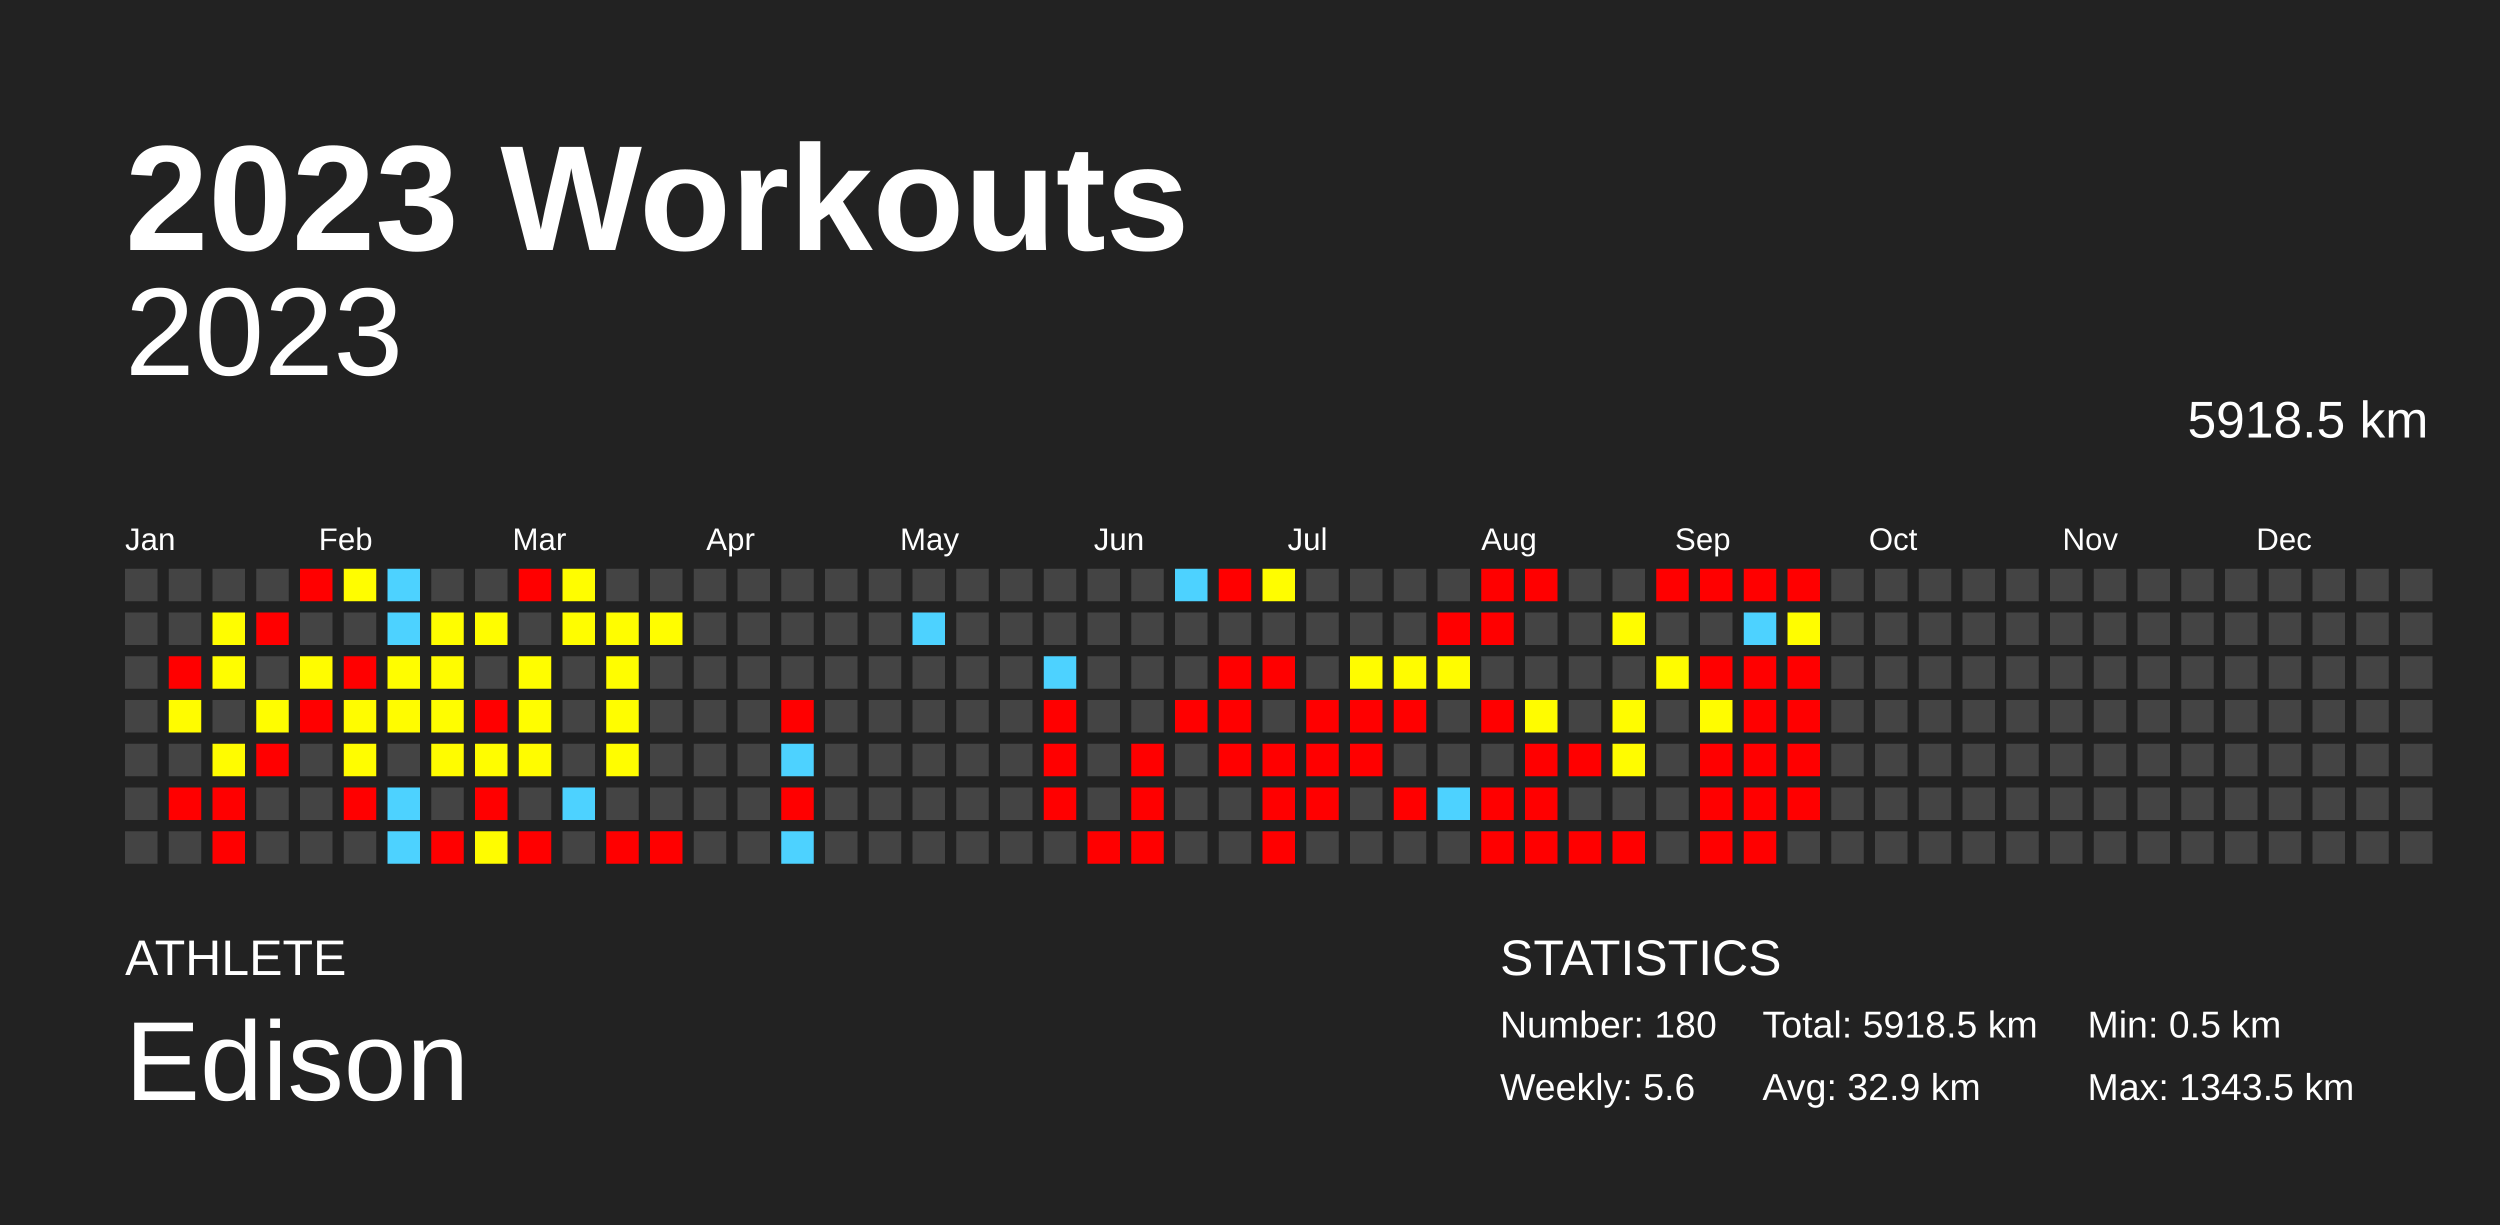
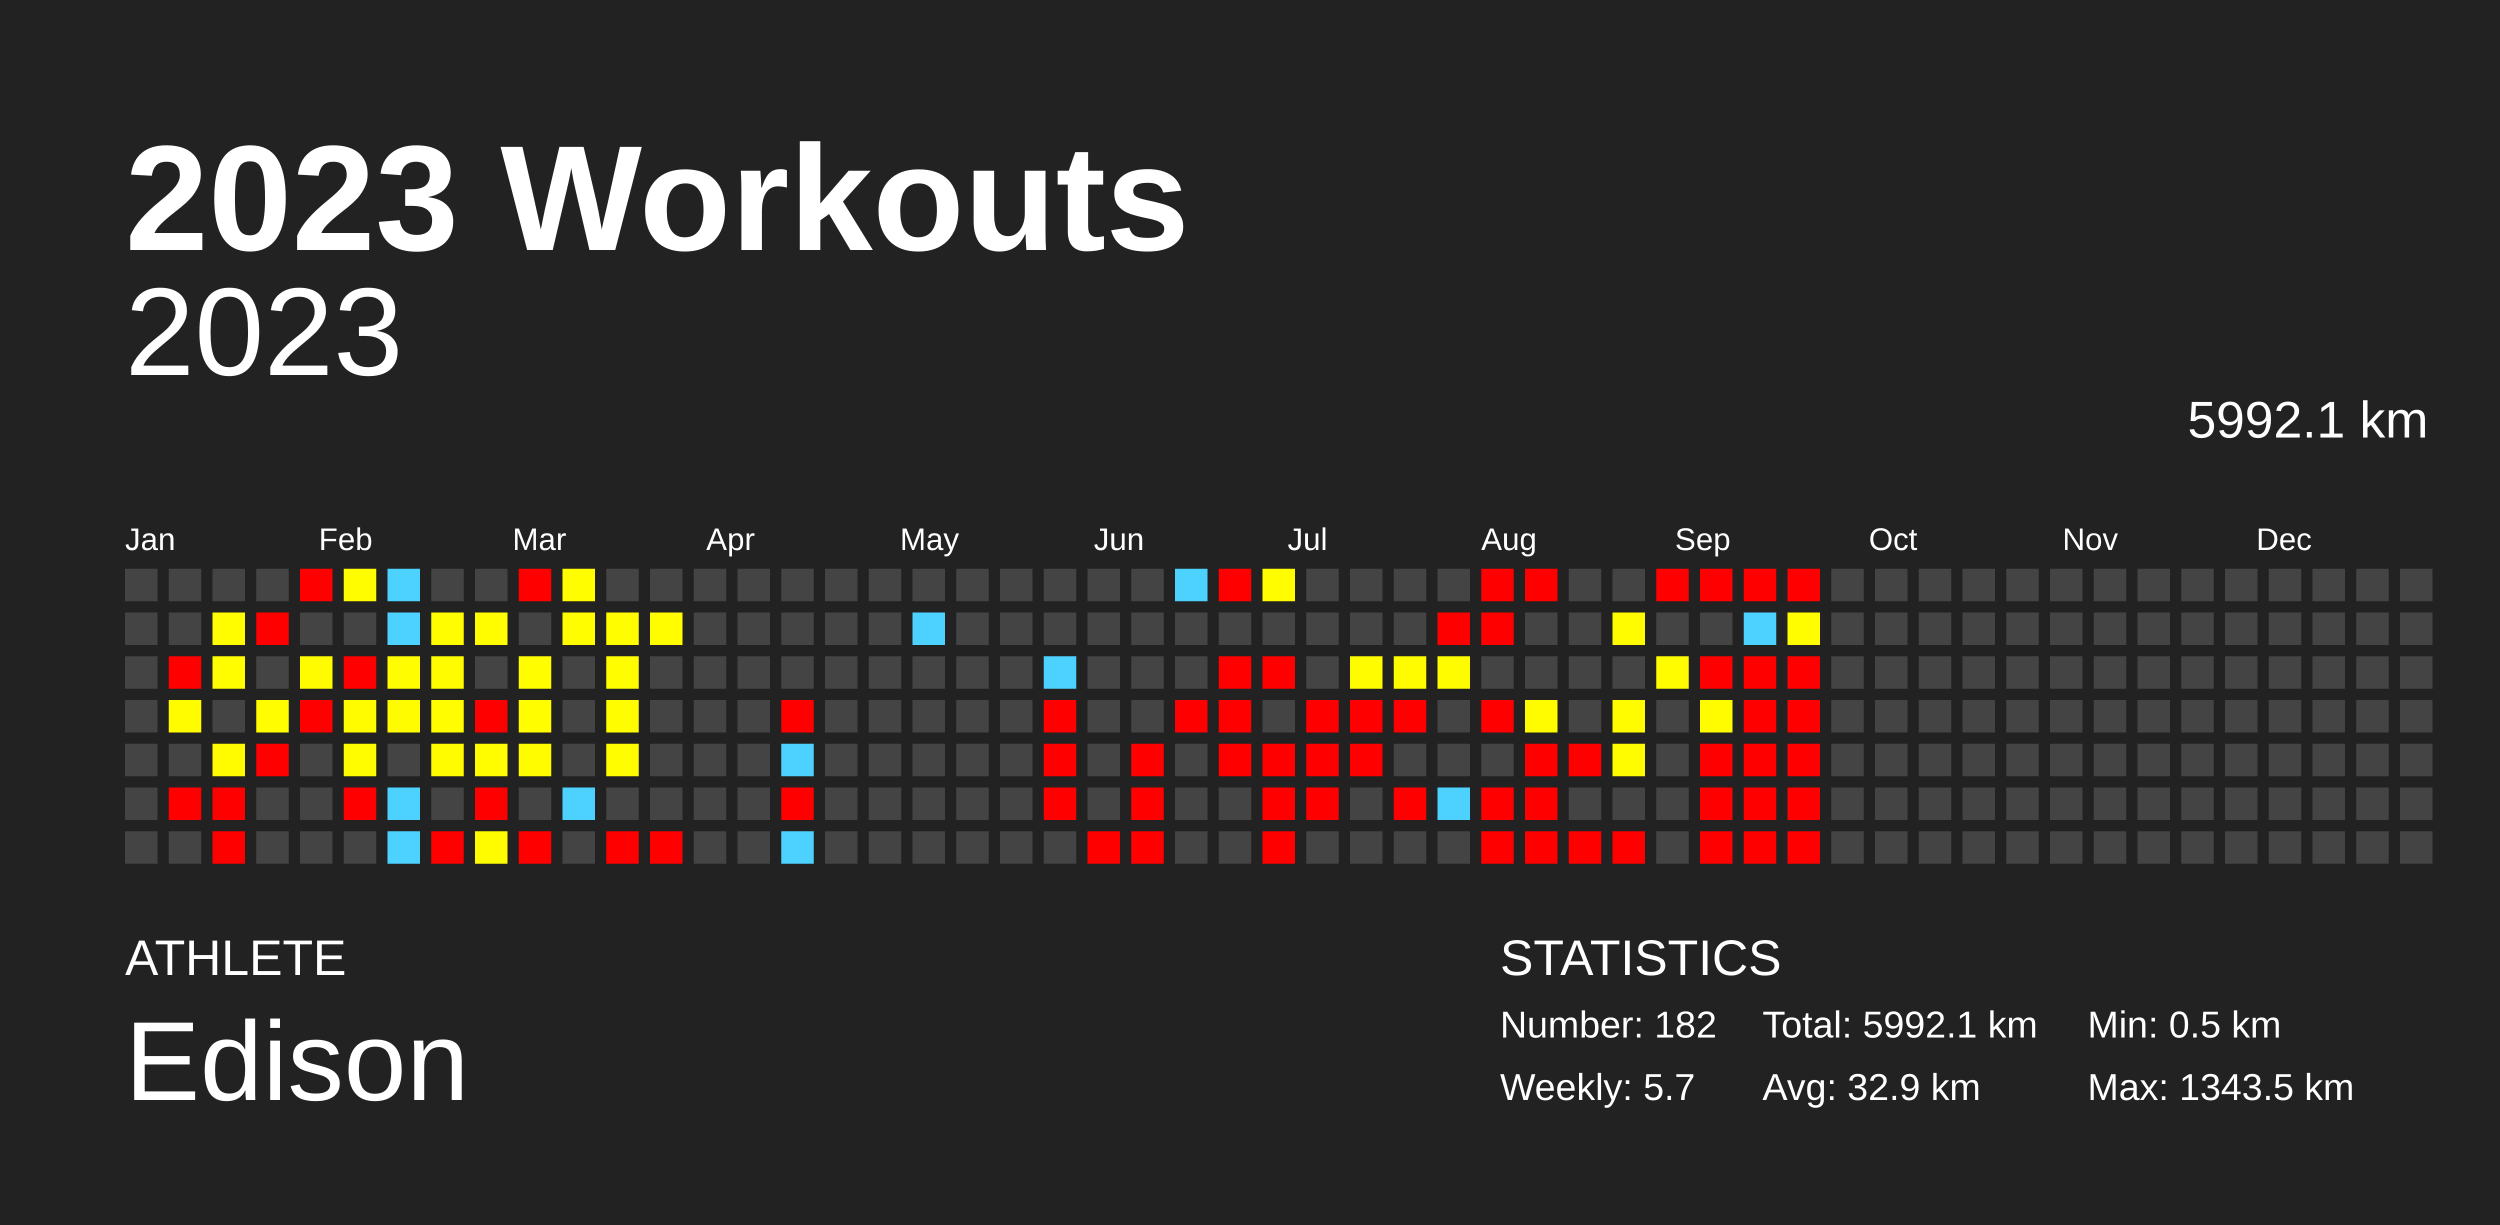
<svg xmlns="http://www.w3.org/2000/svg" baseProfile="full" height="98mm" version="1.1" viewBox="0,0,200,98" width="200mm">
  <defs />
  <rect fill="#222222" height="98" width="200" x="0" y="0" />
  <text fill="#FFFFFF" style="font-size:12px; font-family:Arial; font-weight:bold;" x="10" y="20">2023 Workouts</text>
  <text fill="#FFFFFF" style="font-size:4px; font-family:Arial" x="10" y="78">ATHLETE</text>
  <text fill="#FFFFFF" style="font-size:9px; font-family:Arial" x="10" y="88">Edison</text>
  <text fill="#FFFFFF" style="font-size:4px; font-family:Arial" x="120" y="78">STATISTICS</text>
-   <text fill="#FFFFFF" style="font-size:3px; font-family:Arial" x="120" y="83">Number: 180</text>
-   <text fill="#FFFFFF" style="font-size:3px; font-family:Arial" x="120" y="88">Weekly: 5.6</text>
-   <text fill="#FFFFFF" style="font-size:3px; font-family:Arial" x="141" y="83">Total: 5918.5 km</text>
+   <text fill="#FFFFFF" style="font-size:3px; font-family:Arial" x="120" y="83">Number: 182</text>
+   <text fill="#FFFFFF" style="font-size:3px; font-family:Arial" x="120" y="88">Weekly: 5.7</text>
+   <text fill="#FFFFFF" style="font-size:3px; font-family:Arial" x="141" y="83">Total: 5992.1 km</text>
  <text fill="#FFFFFF" style="font-size:3px; font-family:Arial" x="141" y="88">Avg: 32.9 km</text>
  <text fill="#FFFFFF" style="font-size:3px; font-family:Arial" x="167" y="83">Min: 0.5 km</text>
  <text fill="#FFFFFF" style="font-size:3px; font-family:Arial" x="167" y="88">Max: 1343.5 km</text>
  <text alignment-baseline="hanging" fill="#FFFFFF" style="font-size:10.0px; font-family:Arial;" x="10" y="30">2023</text>
-   <text alignment-baseline="hanging" fill="#FFFFFF" style="font-size:4.125px; font-family:Arial;" x="175" y="35">5918.5 km</text>
+   <text alignment-baseline="hanging" fill="#FFFFFF" style="font-size:4.125px; font-family:Arial;" x="175" y="35">5992.1 km</text>
  <text fill="#FFFFFF" style="font-size:2.5px; font-family:Arial" x="10.0" y="44">Jan</text>
  <text fill="#FFFFFF" style="font-size:2.5px; font-family:Arial" x="25.5" y="44">Feb</text>
  <text fill="#FFFFFF" style="font-size:2.5px; font-family:Arial" x="41.0" y="44">Mar</text>
  <text fill="#FFFFFF" style="font-size:2.5px; font-family:Arial" x="56.5" y="44">Apr</text>
  <text fill="#FFFFFF" style="font-size:2.5px; font-family:Arial" x="72.0" y="44">May</text>
  <text fill="#FFFFFF" style="font-size:2.5px; font-family:Arial" x="87.5" y="44">Jun</text>
  <text fill="#FFFFFF" style="font-size:2.5px; font-family:Arial" x="103.0" y="44">Jul</text>
  <text fill="#FFFFFF" style="font-size:2.5px; font-family:Arial" x="118.5" y="44">Aug</text>
  <text fill="#FFFFFF" style="font-size:2.5px; font-family:Arial" x="134.0" y="44">Sep</text>
  <text fill="#FFFFFF" style="font-size:2.5px; font-family:Arial" x="149.5" y="44">Oct</text>
  <text fill="#FFFFFF" style="font-size:2.5px; font-family:Arial" x="165.0" y="44">Nov</text>
  <text fill="#FFFFFF" style="font-size:2.5px; font-family:Arial" x="180.5" y="44">Dec</text>
  <rect fill="#444444" height="2.6" width="2.6" x="10.0" y="45.5" />
  <rect fill="#444444" height="2.6" width="2.6" x="10.0" y="49.0" />
  <rect fill="#444444" height="2.6" width="2.6" x="10.0" y="52.5" />
  <rect fill="#444444" height="2.6" width="2.6" x="10.0" y="56.0" />
  <rect fill="#444444" height="2.6" width="2.6" x="10.0" y="59.5" />
  <rect fill="#444444" height="2.6" width="2.6" x="10.0" y="63.0" />
  <rect fill="#444444" height="2.6" width="2.6" x="10.0" y="66.5" />
  <rect fill="#444444" height="2.6" width="2.6" x="13.5" y="45.5" />
  <rect fill="#444444" height="2.6" width="2.6" x="13.5" y="49.0" />
  <rect fill="red" height="2.6" width="2.6" x="13.5" y="52.5" />
  <rect fill="#fffc00" height="2.6" width="2.6" x="13.5" y="56.0" />
  <rect fill="#444444" height="2.6" width="2.6" x="13.5" y="59.5" />
  <rect fill="red" height="2.6" width="2.6" x="13.5" y="63.0" />
  <rect fill="#444444" height="2.6" width="2.6" x="13.5" y="66.5" />
  <rect fill="#444444" height="2.6" width="2.6" x="17.0" y="45.5" />
  <rect fill="#fffd00" height="2.6" width="2.6" x="17.0" y="49.0" />
  <rect fill="#fffd00" height="2.6" width="2.6" x="17.0" y="52.5" />
  <rect fill="#444444" height="2.6" width="2.6" x="17.0" y="56.0" />
  <rect fill="#fffc00" height="2.6" width="2.6" x="17.0" y="59.5" />
  <rect fill="red" height="2.6" width="2.6" x="17.0" y="63.0" />
  <rect fill="red" height="2.6" width="2.6" x="17.0" y="66.5" />
  <rect fill="#444444" height="2.6" width="2.6" x="20.5" y="45.5" />
  <rect fill="red" height="2.6" width="2.6" x="20.5" y="49.0" />
  <rect fill="#444444" height="2.6" width="2.6" x="20.5" y="52.5" />
  <rect fill="#fffd00" height="2.6" width="2.6" x="20.5" y="56.0" />
  <rect fill="red" height="2.6" width="2.6" x="20.5" y="59.5" />
  <rect fill="#444444" height="2.6" width="2.6" x="20.5" y="63.0" />
  <rect fill="#444444" height="2.6" width="2.6" x="20.5" y="66.5" />
  <rect fill="red" height="2.6" width="2.6" x="24.0" y="45.5" />
  <rect fill="#444444" height="2.6" width="2.6" x="24.0" y="49.0" />
  <rect fill="#fffc00" height="2.6" width="2.6" x="24.0" y="52.5" />
  <rect fill="red" height="2.6" width="2.6" x="24.0" y="56.0" />
  <rect fill="#444444" height="2.6" width="2.6" x="24.0" y="59.5" />
  <rect fill="#444444" height="2.6" width="2.6" x="24.0" y="63.0" />
  <rect fill="#444444" height="2.6" width="2.6" x="24.0" y="66.5" />
  <rect fill="#fffd00" height="2.6" width="2.6" x="27.5" y="45.5" />
  <rect fill="#444444" height="2.6" width="2.6" x="27.5" y="49.0" />
  <rect fill="red" height="2.6" width="2.6" x="27.5" y="52.5" />
  <rect fill="#fffc00" height="2.6" width="2.6" x="27.5" y="56.0" />
  <rect fill="#fffd00" height="2.6" width="2.6" x="27.5" y="59.5" />
  <rect fill="red" height="2.6" width="2.6" x="27.5" y="63.0" />
  <rect fill="#444444" height="2.6" width="2.6" x="27.5" y="66.5" />
  <rect fill="#4dd2ff" height="2.6" width="2.6" x="31.0" y="45.5" />
  <rect fill="#4dd2ff" height="2.6" width="2.6" x="31.0" y="49.0" />
  <rect fill="#fffd00" height="2.6" width="2.6" x="31.0" y="52.5" />
  <rect fill="#fffc00" height="2.6" width="2.6" x="31.0" y="56.0" />
  <rect fill="#444444" height="2.6" width="2.6" x="31.0" y="59.5" />
  <rect fill="#4dd2ff" height="2.6" width="2.6" x="31.0" y="63.0" />
  <rect fill="#4dd2ff" height="2.6" width="2.6" x="31.0" y="66.5" />
  <rect fill="#444444" height="2.6" width="2.6" x="34.5" y="45.5" />
  <rect fill="#fffd00" height="2.6" width="2.6" x="34.5" y="49.0" />
  <rect fill="#fffc00" height="2.6" width="2.6" x="34.5" y="52.5" />
  <rect fill="#fffd00" height="2.6" width="2.6" x="34.5" y="56.0" />
  <rect fill="#fffc00" height="2.6" width="2.6" x="34.5" y="59.5" />
  <rect fill="#444444" height="2.6" width="2.6" x="34.5" y="63.0" />
  <rect fill="red" height="2.6" width="2.6" x="34.5" y="66.5" />
  <rect fill="#444444" height="2.6" width="2.6" x="38.0" y="45.5" />
  <rect fill="#fffd00" height="2.6" width="2.6" x="38.0" y="49.0" />
  <rect fill="#444444" height="2.6" width="2.6" x="38.0" y="52.5" />
  <rect fill="red" height="2.6" width="2.6" x="38.0" y="56.0" />
  <rect fill="#fffd00" height="2.6" width="2.6" x="38.0" y="59.5" />
  <rect fill="red" height="2.6" width="2.6" x="38.0" y="63.0" />
  <rect fill="#fffc00" height="2.6" width="2.6" x="38.0" y="66.5" />
  <rect fill="red" height="2.6" width="2.6" x="41.5" y="45.5" />
  <rect fill="#444444" height="2.6" width="2.6" x="41.5" y="49.0" />
  <rect fill="#fffd00" height="2.6" width="2.6" x="41.5" y="52.5" />
  <rect fill="#fffd00" height="2.6" width="2.6" x="41.5" y="56.0" />
  <rect fill="#fffc00" height="2.6" width="2.6" x="41.5" y="59.5" />
  <rect fill="#444444" height="2.6" width="2.6" x="41.5" y="63.0" />
  <rect fill="red" height="2.6" width="2.6" x="41.5" y="66.5" />
  <rect fill="#fffd00" height="2.6" width="2.6" x="45.0" y="45.5" />
  <rect fill="#fffd00" height="2.6" width="2.6" x="45.0" y="49.0" />
  <rect fill="#444444" height="2.6" width="2.6" x="45.0" y="52.5" />
  <rect fill="#444444" height="2.6" width="2.6" x="45.0" y="56.0" />
  <rect fill="#444444" height="2.6" width="2.6" x="45.0" y="59.5" />
  <rect fill="#4dd2ff" height="2.6" width="2.6" x="45.0" y="63.0" />
  <rect fill="#444444" height="2.6" width="2.6" x="45.0" y="66.5" />
  <rect fill="#444444" height="2.6" width="2.6" x="48.5" y="45.5" />
  <rect fill="#fffd00" height="2.6" width="2.6" x="48.5" y="49.0" />
  <rect fill="#fffd00" height="2.6" width="2.6" x="48.5" y="52.5" />
  <rect fill="#fffd00" height="2.6" width="2.6" x="48.5" y="56.0" />
  <rect fill="#fffd00" height="2.6" width="2.6" x="48.5" y="59.5" />
  <rect fill="#444444" height="2.6" width="2.6" x="48.5" y="63.0" />
  <rect fill="red" height="2.6" width="2.6" x="48.5" y="66.5" />
  <rect fill="#444444" height="2.6" width="2.6" x="52.0" y="45.5" />
  <rect fill="#fffd00" height="2.6" width="2.6" x="52.0" y="49.0" />
  <rect fill="#444444" height="2.6" width="2.6" x="52.0" y="52.5" />
  <rect fill="#444444" height="2.6" width="2.6" x="52.0" y="56.0" />
  <rect fill="#444444" height="2.6" width="2.6" x="52.0" y="59.5" />
  <rect fill="#444444" height="2.6" width="2.6" x="52.0" y="63.0" />
  <rect fill="red" height="2.6" width="2.6" x="52.0" y="66.5" />
  <rect fill="#444444" height="2.6" width="2.6" x="55.5" y="45.5" />
  <rect fill="#444444" height="2.6" width="2.6" x="55.5" y="49.0" />
  <rect fill="#444444" height="2.6" width="2.6" x="55.5" y="52.5" />
  <rect fill="#444444" height="2.6" width="2.6" x="55.5" y="56.0" />
  <rect fill="#444444" height="2.6" width="2.6" x="55.5" y="59.5" />
  <rect fill="#444444" height="2.6" width="2.6" x="55.5" y="63.0" />
  <rect fill="#444444" height="2.6" width="2.6" x="55.5" y="66.5" />
  <rect fill="#444444" height="2.6" width="2.6" x="59.0" y="45.5" />
  <rect fill="#444444" height="2.6" width="2.6" x="59.0" y="49.0" />
  <rect fill="#444444" height="2.6" width="2.6" x="59.0" y="52.5" />
  <rect fill="#444444" height="2.6" width="2.6" x="59.0" y="56.0" />
  <rect fill="#444444" height="2.6" width="2.6" x="59.0" y="59.5" />
  <rect fill="#444444" height="2.6" width="2.6" x="59.0" y="63.0" />
  <rect fill="#444444" height="2.6" width="2.6" x="59.0" y="66.5" />
  <rect fill="#444444" height="2.6" width="2.6" x="62.5" y="45.5" />
  <rect fill="#444444" height="2.6" width="2.6" x="62.5" y="49.0" />
  <rect fill="#444444" height="2.6" width="2.6" x="62.5" y="52.5" />
  <rect fill="red" height="2.6" width="2.6" x="62.5" y="56.0" />
  <rect fill="#4dd2ff" height="2.6" width="2.6" x="62.5" y="59.5" />
  <rect fill="red" height="2.6" width="2.6" x="62.5" y="63.0" />
  <rect fill="#4dd2ff" height="2.6" width="2.6" x="62.5" y="66.5" />
  <rect fill="#444444" height="2.6" width="2.6" x="66.0" y="45.5" />
  <rect fill="#444444" height="2.6" width="2.6" x="66.0" y="49.0" />
  <rect fill="#444444" height="2.6" width="2.6" x="66.0" y="52.5" />
  <rect fill="#444444" height="2.6" width="2.6" x="66.0" y="56.0" />
  <rect fill="#444444" height="2.6" width="2.6" x="66.0" y="59.5" />
  <rect fill="#444444" height="2.6" width="2.6" x="66.0" y="63.0" />
  <rect fill="#444444" height="2.6" width="2.6" x="66.0" y="66.5" />
  <rect fill="#444444" height="2.6" width="2.6" x="69.5" y="45.5" />
  <rect fill="#444444" height="2.6" width="2.6" x="69.5" y="49.0" />
  <rect fill="#444444" height="2.6" width="2.6" x="69.5" y="52.5" />
  <rect fill="#444444" height="2.6" width="2.6" x="69.5" y="56.0" />
  <rect fill="#444444" height="2.6" width="2.6" x="69.5" y="59.5" />
  <rect fill="#444444" height="2.6" width="2.6" x="69.5" y="63.0" />
  <rect fill="#444444" height="2.6" width="2.6" x="69.5" y="66.5" />
  <rect fill="#444444" height="2.6" width="2.6" x="73.0" y="45.5" />
  <rect fill="#4dd2ff" height="2.6" width="2.6" x="73.0" y="49.0" />
  <rect fill="#444444" height="2.6" width="2.6" x="73.0" y="52.5" />
  <rect fill="#444444" height="2.6" width="2.6" x="73.0" y="56.0" />
  <rect fill="#444444" height="2.6" width="2.6" x="73.0" y="59.5" />
  <rect fill="#444444" height="2.6" width="2.6" x="73.0" y="63.0" />
  <rect fill="#444444" height="2.6" width="2.6" x="73.0" y="66.5" />
  <rect fill="#444444" height="2.6" width="2.6" x="76.5" y="45.5" />
  <rect fill="#444444" height="2.6" width="2.6" x="76.5" y="49.0" />
  <rect fill="#444444" height="2.6" width="2.6" x="76.5" y="52.5" />
  <rect fill="#444444" height="2.6" width="2.6" x="76.5" y="56.0" />
  <rect fill="#444444" height="2.6" width="2.6" x="76.5" y="59.5" />
  <rect fill="#444444" height="2.6" width="2.6" x="76.5" y="63.0" />
  <rect fill="#444444" height="2.6" width="2.6" x="76.5" y="66.5" />
  <rect fill="#444444" height="2.6" width="2.6" x="80.0" y="45.5" />
  <rect fill="#444444" height="2.6" width="2.6" x="80.0" y="49.0" />
  <rect fill="#444444" height="2.6" width="2.6" x="80.0" y="52.5" />
  <rect fill="#444444" height="2.6" width="2.6" x="80.0" y="56.0" />
  <rect fill="#444444" height="2.6" width="2.6" x="80.0" y="59.5" />
  <rect fill="#444444" height="2.6" width="2.6" x="80.0" y="63.0" />
  <rect fill="#444444" height="2.6" width="2.6" x="80.0" y="66.5" />
  <rect fill="#444444" height="2.6" width="2.6" x="83.5" y="45.5" />
  <rect fill="#444444" height="2.6" width="2.6" x="83.5" y="49.0" />
  <rect fill="#4dd2ff" height="2.6" width="2.6" x="83.5" y="52.5" />
  <rect fill="red" height="2.6" width="2.6" x="83.5" y="56.0" />
  <rect fill="red" height="2.6" width="2.6" x="83.5" y="59.5" />
  <rect fill="red" height="2.6" width="2.6" x="83.5" y="63.0" />
  <rect fill="#444444" height="2.6" width="2.6" x="83.5" y="66.5" />
  <rect fill="#444444" height="2.6" width="2.6" x="87.0" y="45.5" />
  <rect fill="#444444" height="2.6" width="2.6" x="87.0" y="49.0" />
  <rect fill="#444444" height="2.6" width="2.6" x="87.0" y="52.5" />
  <rect fill="#444444" height="2.6" width="2.6" x="87.0" y="56.0" />
  <rect fill="#444444" height="2.6" width="2.6" x="87.0" y="59.5" />
  <rect fill="#444444" height="2.6" width="2.6" x="87.0" y="63.0" />
  <rect fill="red" height="2.6" width="2.6" x="87.0" y="66.5" />
  <rect fill="#444444" height="2.6" width="2.6" x="90.5" y="45.5" />
  <rect fill="#444444" height="2.6" width="2.6" x="90.5" y="49.0" />
  <rect fill="#444444" height="2.6" width="2.6" x="90.5" y="52.5" />
  <rect fill="#444444" height="2.6" width="2.6" x="90.5" y="56.0" />
  <rect fill="red" height="2.6" width="2.6" x="90.5" y="59.5" />
  <rect fill="red" height="2.6" width="2.6" x="90.5" y="63.0" />
  <rect fill="red" height="2.6" width="2.6" x="90.5" y="66.5" />
  <rect fill="#4dd2ff" height="2.6" width="2.6" x="94.0" y="45.5" />
  <rect fill="#444444" height="2.6" width="2.6" x="94.0" y="49.0" />
  <rect fill="#444444" height="2.6" width="2.6" x="94.0" y="52.5" />
  <rect fill="red" height="2.6" width="2.6" x="94.0" y="56.0" />
  <rect fill="#444444" height="2.6" width="2.6" x="94.0" y="59.5" />
  <rect fill="#444444" height="2.6" width="2.6" x="94.0" y="63.0" />
  <rect fill="#444444" height="2.6" width="2.6" x="94.0" y="66.5" />
  <rect fill="red" height="2.6" width="2.6" x="97.5" y="45.5" />
  <rect fill="#444444" height="2.6" width="2.6" x="97.5" y="49.0" />
  <rect fill="red" height="2.6" width="2.6" x="97.5" y="52.5" />
  <rect fill="red" height="2.6" width="2.6" x="97.5" y="56.0" />
  <rect fill="red" height="2.6" width="2.6" x="97.5" y="59.5" />
  <rect fill="#444444" height="2.6" width="2.6" x="97.5" y="63.0" />
  <rect fill="#444444" height="2.6" width="2.6" x="97.5" y="66.5" />
  <rect fill="#fffd00" height="2.6" width="2.6" x="101.0" y="45.5" />
  <rect fill="#444444" height="2.6" width="2.6" x="101.0" y="49.0" />
  <rect fill="red" height="2.6" width="2.6" x="101.0" y="52.5" />
  <rect fill="#444444" height="2.6" width="2.6" x="101.0" y="56.0" />
  <rect fill="red" height="2.6" width="2.6" x="101.0" y="59.5" />
  <rect fill="red" height="2.6" width="2.6" x="101.0" y="63.0" />
  <rect fill="red" height="2.6" width="2.6" x="101.0" y="66.5" />
  <rect fill="#444444" height="2.6" width="2.6" x="104.5" y="45.5" />
  <rect fill="#444444" height="2.6" width="2.6" x="104.5" y="49.0" />
  <rect fill="#444444" height="2.6" width="2.6" x="104.5" y="52.5" />
  <rect fill="red" height="2.6" width="2.6" x="104.5" y="56.0" />
  <rect fill="red" height="2.6" width="2.6" x="104.5" y="59.5" />
  <rect fill="red" height="2.6" width="2.6" x="104.5" y="63.0" />
  <rect fill="#444444" height="2.6" width="2.6" x="104.5" y="66.5" />
  <rect fill="#444444" height="2.6" width="2.6" x="108.0" y="45.5" />
  <rect fill="#444444" height="2.6" width="2.6" x="108.0" y="49.0" />
  <rect fill="#fffc00" height="2.6" width="2.6" x="108.0" y="52.5" />
  <rect fill="red" height="2.6" width="2.6" x="108.0" y="56.0" />
  <rect fill="red" height="2.6" width="2.6" x="108.0" y="59.5" />
  <rect fill="#444444" height="2.6" width="2.6" x="108.0" y="63.0" />
  <rect fill="#444444" height="2.6" width="2.6" x="108.0" y="66.5" />
  <rect fill="#444444" height="2.6" width="2.6" x="111.5" y="45.5" />
  <rect fill="#444444" height="2.6" width="2.6" x="111.5" y="49.0" />
  <rect fill="#fffc00" height="2.6" width="2.6" x="111.5" y="52.5" />
  <rect fill="red" height="2.6" width="2.6" x="111.5" y="56.0" />
  <rect fill="#444444" height="2.6" width="2.6" x="111.5" y="59.5" />
  <rect fill="red" height="2.6" width="2.6" x="111.5" y="63.0" />
  <rect fill="#444444" height="2.6" width="2.6" x="111.5" y="66.5" />
  <rect fill="#444444" height="2.6" width="2.6" x="115.0" y="45.5" />
  <rect fill="red" height="2.6" width="2.6" x="115.0" y="49.0" />
  <rect fill="#fffc00" height="2.6" width="2.6" x="115.0" y="52.5" />
  <rect fill="#444444" height="2.6" width="2.6" x="115.0" y="56.0" />
  <rect fill="#444444" height="2.6" width="2.6" x="115.0" y="59.5" />
  <rect fill="#4dd2ff" height="2.6" width="2.6" x="115.0" y="63.0" />
  <rect fill="#444444" height="2.6" width="2.6" x="115.0" y="66.5" />
  <rect fill="red" height="2.6" width="2.6" x="118.5" y="45.5" />
  <rect fill="red" height="2.6" width="2.6" x="118.5" y="49.0" />
  <rect fill="#444444" height="2.6" width="2.6" x="118.5" y="52.5" />
  <rect fill="red" height="2.6" width="2.6" x="118.5" y="56.0" />
  <rect fill="#444444" height="2.6" width="2.6" x="118.5" y="59.5" />
  <rect fill="red" height="2.6" width="2.6" x="118.5" y="63.0" />
  <rect fill="red" height="2.6" width="2.6" x="118.5" y="66.5" />
  <rect fill="red" height="2.6" width="2.6" x="122.0" y="45.5" />
  <rect fill="#444444" height="2.6" width="2.6" x="122.0" y="49.0" />
  <rect fill="#444444" height="2.6" width="2.6" x="122.0" y="52.5" />
  <rect fill="#fffc00" height="2.6" width="2.6" x="122.0" y="56.0" />
  <rect fill="red" height="2.6" width="2.6" x="122.0" y="59.5" />
  <rect fill="red" height="2.6" width="2.6" x="122.0" y="63.0" />
  <rect fill="red" height="2.6" width="2.6" x="122.0" y="66.5" />
  <rect fill="#444444" height="2.6" width="2.6" x="125.5" y="45.5" />
  <rect fill="#444444" height="2.6" width="2.6" x="125.5" y="49.0" />
  <rect fill="#444444" height="2.6" width="2.6" x="125.5" y="52.5" />
  <rect fill="#444444" height="2.6" width="2.6" x="125.5" y="56.0" />
  <rect fill="red" height="2.6" width="2.6" x="125.5" y="59.5" />
  <rect fill="#444444" height="2.6" width="2.6" x="125.5" y="63.0" />
  <rect fill="red" height="2.6" width="2.6" x="125.5" y="66.5" />
  <rect fill="#444444" height="2.6" width="2.6" x="129.0" y="45.5" />
  <rect fill="#fffc00" height="2.6" width="2.6" x="129.0" y="49.0" />
  <rect fill="#444444" height="2.6" width="2.6" x="129.0" y="52.5" />
  <rect fill="#fffc00" height="2.6" width="2.6" x="129.0" y="56.0" />
  <rect fill="#fffc00" height="2.6" width="2.6" x="129.0" y="59.5" />
  <rect fill="#444444" height="2.6" width="2.6" x="129.0" y="63.0" />
  <rect fill="red" height="2.6" width="2.6" x="129.0" y="66.5" />
  <rect fill="red" height="2.6" width="2.6" x="132.5" y="45.5" />
  <rect fill="#444444" height="2.6" width="2.6" x="132.5" y="49.0" />
  <rect fill="#fffc00" height="2.6" width="2.6" x="132.5" y="52.5" />
  <rect fill="#444444" height="2.6" width="2.6" x="132.5" y="56.0" />
  <rect fill="#444444" height="2.6" width="2.6" x="132.5" y="59.5" />
  <rect fill="#444444" height="2.6" width="2.6" x="132.5" y="63.0" />
  <rect fill="#444444" height="2.6" width="2.6" x="132.5" y="66.5" />
  <rect fill="red" height="2.6" width="2.6" x="136.0" y="45.5" />
  <rect fill="#444444" height="2.6" width="2.6" x="136.0" y="49.0" />
  <rect fill="red" height="2.6" width="2.6" x="136.0" y="52.5" />
  <rect fill="#fffc00" height="2.6" width="2.6" x="136.0" y="56.0" />
  <rect fill="red" height="2.6" width="2.6" x="136.0" y="59.5" />
  <rect fill="red" height="2.6" width="2.6" x="136.0" y="63.0" />
  <rect fill="red" height="2.6" width="2.6" x="136.0" y="66.5" />
  <rect fill="red" height="2.6" width="2.6" x="139.5" y="45.5" />
  <rect fill="#4dd2ff" height="2.6" width="2.6" x="139.5" y="49.0" />
  <rect fill="red" height="2.6" width="2.6" x="139.5" y="52.5" />
  <rect fill="red" height="2.6" width="2.6" x="139.5" y="56.0" />
  <rect fill="red" height="2.6" width="2.6" x="139.5" y="59.5" />
  <rect fill="red" height="2.6" width="2.6" x="139.5" y="63.0" />
  <rect fill="red" height="2.6" width="2.6" x="139.5" y="66.5" />
  <rect fill="red" height="2.6" width="2.6" x="143.0" y="45.5" />
  <rect fill="#fffd00" height="2.6" width="2.6" x="143.0" y="49.0" />
  <rect fill="red" height="2.6" width="2.6" x="143.0" y="52.5" />
  <rect fill="red" height="2.6" width="2.6" x="143.0" y="56.0" />
  <rect fill="red" height="2.6" width="2.6" x="143.0" y="59.5" />
  <rect fill="red" height="2.6" width="2.6" x="143.0" y="63.0" />
-   <rect fill="#444444" height="2.6" width="2.6" x="143.0" y="66.5" />
+   <rect fill="red" height="2.6" width="2.6" x="143.0" y="66.5" />
  <rect fill="#444444" height="2.6" width="2.6" x="146.5" y="45.5" />
  <rect fill="#444444" height="2.6" width="2.6" x="146.5" y="49.0" />
  <rect fill="#444444" height="2.6" width="2.6" x="146.5" y="52.5" />
  <rect fill="#444444" height="2.6" width="2.6" x="146.5" y="56.0" />
  <rect fill="#444444" height="2.6" width="2.6" x="146.5" y="59.5" />
  <rect fill="#444444" height="2.6" width="2.6" x="146.5" y="63.0" />
  <rect fill="#444444" height="2.6" width="2.6" x="146.5" y="66.5" />
  <rect fill="#444444" height="2.6" width="2.6" x="150.0" y="45.5" />
  <rect fill="#444444" height="2.6" width="2.6" x="150.0" y="49.0" />
  <rect fill="#444444" height="2.6" width="2.6" x="150.0" y="52.5" />
  <rect fill="#444444" height="2.6" width="2.6" x="150.0" y="56.0" />
  <rect fill="#444444" height="2.6" width="2.6" x="150.0" y="59.5" />
  <rect fill="#444444" height="2.6" width="2.6" x="150.0" y="63.0" />
  <rect fill="#444444" height="2.6" width="2.6" x="150.0" y="66.5" />
  <rect fill="#444444" height="2.6" width="2.6" x="153.5" y="45.5" />
  <rect fill="#444444" height="2.6" width="2.6" x="153.5" y="49.0" />
  <rect fill="#444444" height="2.6" width="2.6" x="153.5" y="52.5" />
  <rect fill="#444444" height="2.6" width="2.6" x="153.5" y="56.0" />
  <rect fill="#444444" height="2.6" width="2.6" x="153.5" y="59.5" />
  <rect fill="#444444" height="2.6" width="2.6" x="153.5" y="63.0" />
  <rect fill="#444444" height="2.6" width="2.6" x="153.5" y="66.5" />
  <rect fill="#444444" height="2.6" width="2.6" x="157.0" y="45.5" />
  <rect fill="#444444" height="2.6" width="2.6" x="157.0" y="49.0" />
  <rect fill="#444444" height="2.6" width="2.6" x="157.0" y="52.5" />
  <rect fill="#444444" height="2.6" width="2.6" x="157.0" y="56.0" />
  <rect fill="#444444" height="2.6" width="2.6" x="157.0" y="59.5" />
  <rect fill="#444444" height="2.6" width="2.6" x="157.0" y="63.0" />
  <rect fill="#444444" height="2.6" width="2.6" x="157.0" y="66.5" />
  <rect fill="#444444" height="2.6" width="2.6" x="160.5" y="45.5" />
  <rect fill="#444444" height="2.6" width="2.6" x="160.5" y="49.0" />
  <rect fill="#444444" height="2.6" width="2.6" x="160.5" y="52.5" />
  <rect fill="#444444" height="2.6" width="2.6" x="160.5" y="56.0" />
  <rect fill="#444444" height="2.6" width="2.6" x="160.5" y="59.5" />
  <rect fill="#444444" height="2.6" width="2.6" x="160.5" y="63.0" />
  <rect fill="#444444" height="2.6" width="2.6" x="160.5" y="66.5" />
  <rect fill="#444444" height="2.6" width="2.6" x="164.0" y="45.5" />
  <rect fill="#444444" height="2.6" width="2.6" x="164.0" y="49.0" />
  <rect fill="#444444" height="2.6" width="2.6" x="164.0" y="52.5" />
  <rect fill="#444444" height="2.6" width="2.6" x="164.0" y="56.0" />
  <rect fill="#444444" height="2.6" width="2.6" x="164.0" y="59.5" />
  <rect fill="#444444" height="2.6" width="2.6" x="164.0" y="63.0" />
  <rect fill="#444444" height="2.6" width="2.6" x="164.0" y="66.5" />
  <rect fill="#444444" height="2.6" width="2.6" x="167.5" y="45.5" />
  <rect fill="#444444" height="2.6" width="2.6" x="167.5" y="49.0" />
  <rect fill="#444444" height="2.6" width="2.6" x="167.5" y="52.5" />
  <rect fill="#444444" height="2.6" width="2.6" x="167.5" y="56.0" />
  <rect fill="#444444" height="2.6" width="2.6" x="167.5" y="59.5" />
  <rect fill="#444444" height="2.6" width="2.6" x="167.5" y="63.0" />
  <rect fill="#444444" height="2.6" width="2.6" x="167.5" y="66.5" />
  <rect fill="#444444" height="2.6" width="2.6" x="171.0" y="45.5" />
  <rect fill="#444444" height="2.6" width="2.6" x="171.0" y="49.0" />
  <rect fill="#444444" height="2.6" width="2.6" x="171.0" y="52.5" />
  <rect fill="#444444" height="2.6" width="2.6" x="171.0" y="56.0" />
  <rect fill="#444444" height="2.6" width="2.6" x="171.0" y="59.5" />
  <rect fill="#444444" height="2.6" width="2.6" x="171.0" y="63.0" />
  <rect fill="#444444" height="2.6" width="2.6" x="171.0" y="66.5" />
  <rect fill="#444444" height="2.6" width="2.6" x="174.5" y="45.5" />
  <rect fill="#444444" height="2.6" width="2.6" x="174.5" y="49.0" />
  <rect fill="#444444" height="2.6" width="2.6" x="174.5" y="52.5" />
  <rect fill="#444444" height="2.6" width="2.6" x="174.5" y="56.0" />
  <rect fill="#444444" height="2.6" width="2.6" x="174.5" y="59.5" />
  <rect fill="#444444" height="2.6" width="2.6" x="174.5" y="63.0" />
  <rect fill="#444444" height="2.6" width="2.6" x="174.5" y="66.5" />
  <rect fill="#444444" height="2.6" width="2.6" x="178.0" y="45.5" />
  <rect fill="#444444" height="2.6" width="2.6" x="178.0" y="49.0" />
  <rect fill="#444444" height="2.6" width="2.6" x="178.0" y="52.5" />
  <rect fill="#444444" height="2.6" width="2.6" x="178.0" y="56.0" />
  <rect fill="#444444" height="2.6" width="2.6" x="178.0" y="59.5" />
  <rect fill="#444444" height="2.6" width="2.6" x="178.0" y="63.0" />
  <rect fill="#444444" height="2.6" width="2.6" x="178.0" y="66.5" />
  <rect fill="#444444" height="2.6" width="2.6" x="181.5" y="45.5" />
  <rect fill="#444444" height="2.6" width="2.6" x="181.5" y="49.0" />
  <rect fill="#444444" height="2.6" width="2.6" x="181.5" y="52.5" />
  <rect fill="#444444" height="2.6" width="2.6" x="181.5" y="56.0" />
  <rect fill="#444444" height="2.6" width="2.6" x="181.5" y="59.5" />
  <rect fill="#444444" height="2.6" width="2.6" x="181.5" y="63.0" />
  <rect fill="#444444" height="2.6" width="2.6" x="181.5" y="66.5" />
  <rect fill="#444444" height="2.6" width="2.6" x="185.0" y="45.5" />
  <rect fill="#444444" height="2.6" width="2.6" x="185.0" y="49.0" />
  <rect fill="#444444" height="2.6" width="2.6" x="185.0" y="52.5" />
  <rect fill="#444444" height="2.6" width="2.6" x="185.0" y="56.0" />
  <rect fill="#444444" height="2.6" width="2.6" x="185.0" y="59.5" />
  <rect fill="#444444" height="2.6" width="2.6" x="185.0" y="63.0" />
  <rect fill="#444444" height="2.6" width="2.6" x="185.0" y="66.5" />
  <rect fill="#444444" height="2.6" width="2.6" x="188.5" y="45.5" />
  <rect fill="#444444" height="2.6" width="2.6" x="188.5" y="49.0" />
  <rect fill="#444444" height="2.6" width="2.6" x="188.5" y="52.5" />
  <rect fill="#444444" height="2.6" width="2.6" x="188.5" y="56.0" />
  <rect fill="#444444" height="2.6" width="2.6" x="188.5" y="59.5" />
  <rect fill="#444444" height="2.6" width="2.6" x="188.5" y="63.0" />
  <rect fill="#444444" height="2.6" width="2.6" x="188.5" y="66.5" />
  <rect fill="#444444" height="2.6" width="2.6" x="192.0" y="45.5" />
  <rect fill="#444444" height="2.6" width="2.6" x="192.0" y="49.0" />
  <rect fill="#444444" height="2.6" width="2.6" x="192.0" y="52.5" />
  <rect fill="#444444" height="2.6" width="2.6" x="192.0" y="56.0" />
  <rect fill="#444444" height="2.6" width="2.6" x="192.0" y="59.5" />
  <rect fill="#444444" height="2.6" width="2.6" x="192.0" y="63.0" />
  <rect fill="#444444" height="2.6" width="2.6" x="192.0" y="66.5" />
</svg>
